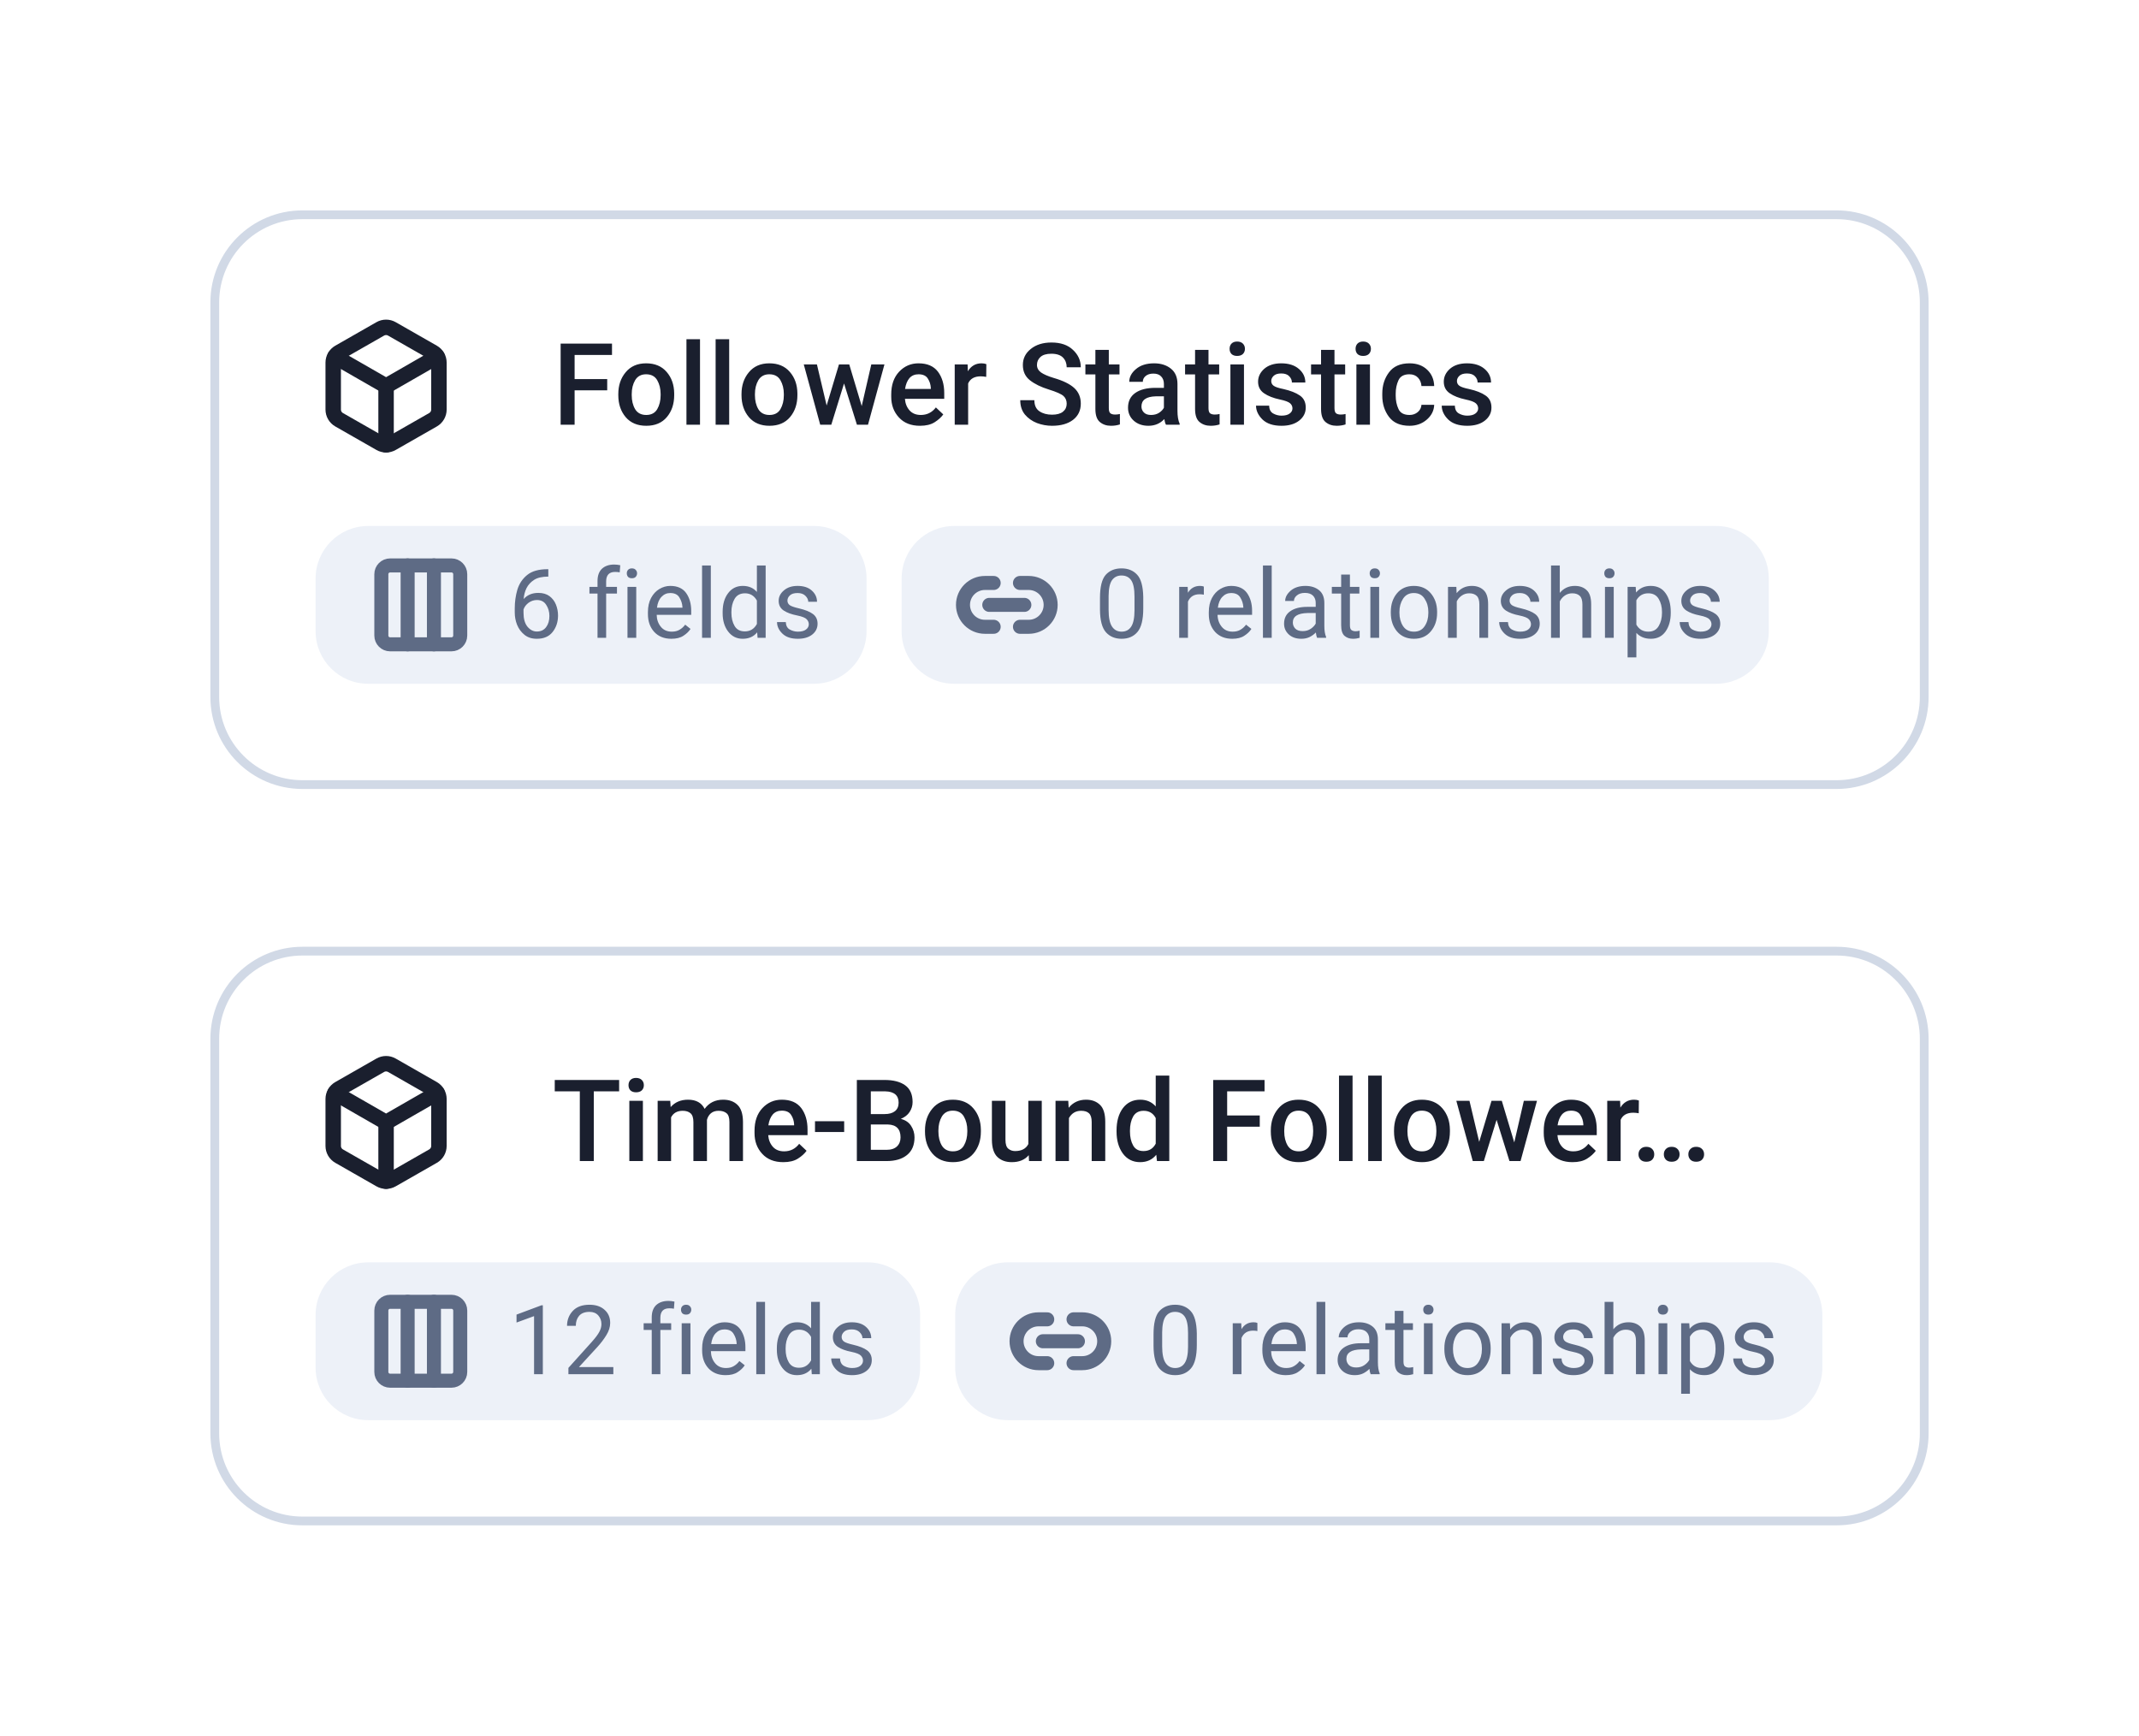
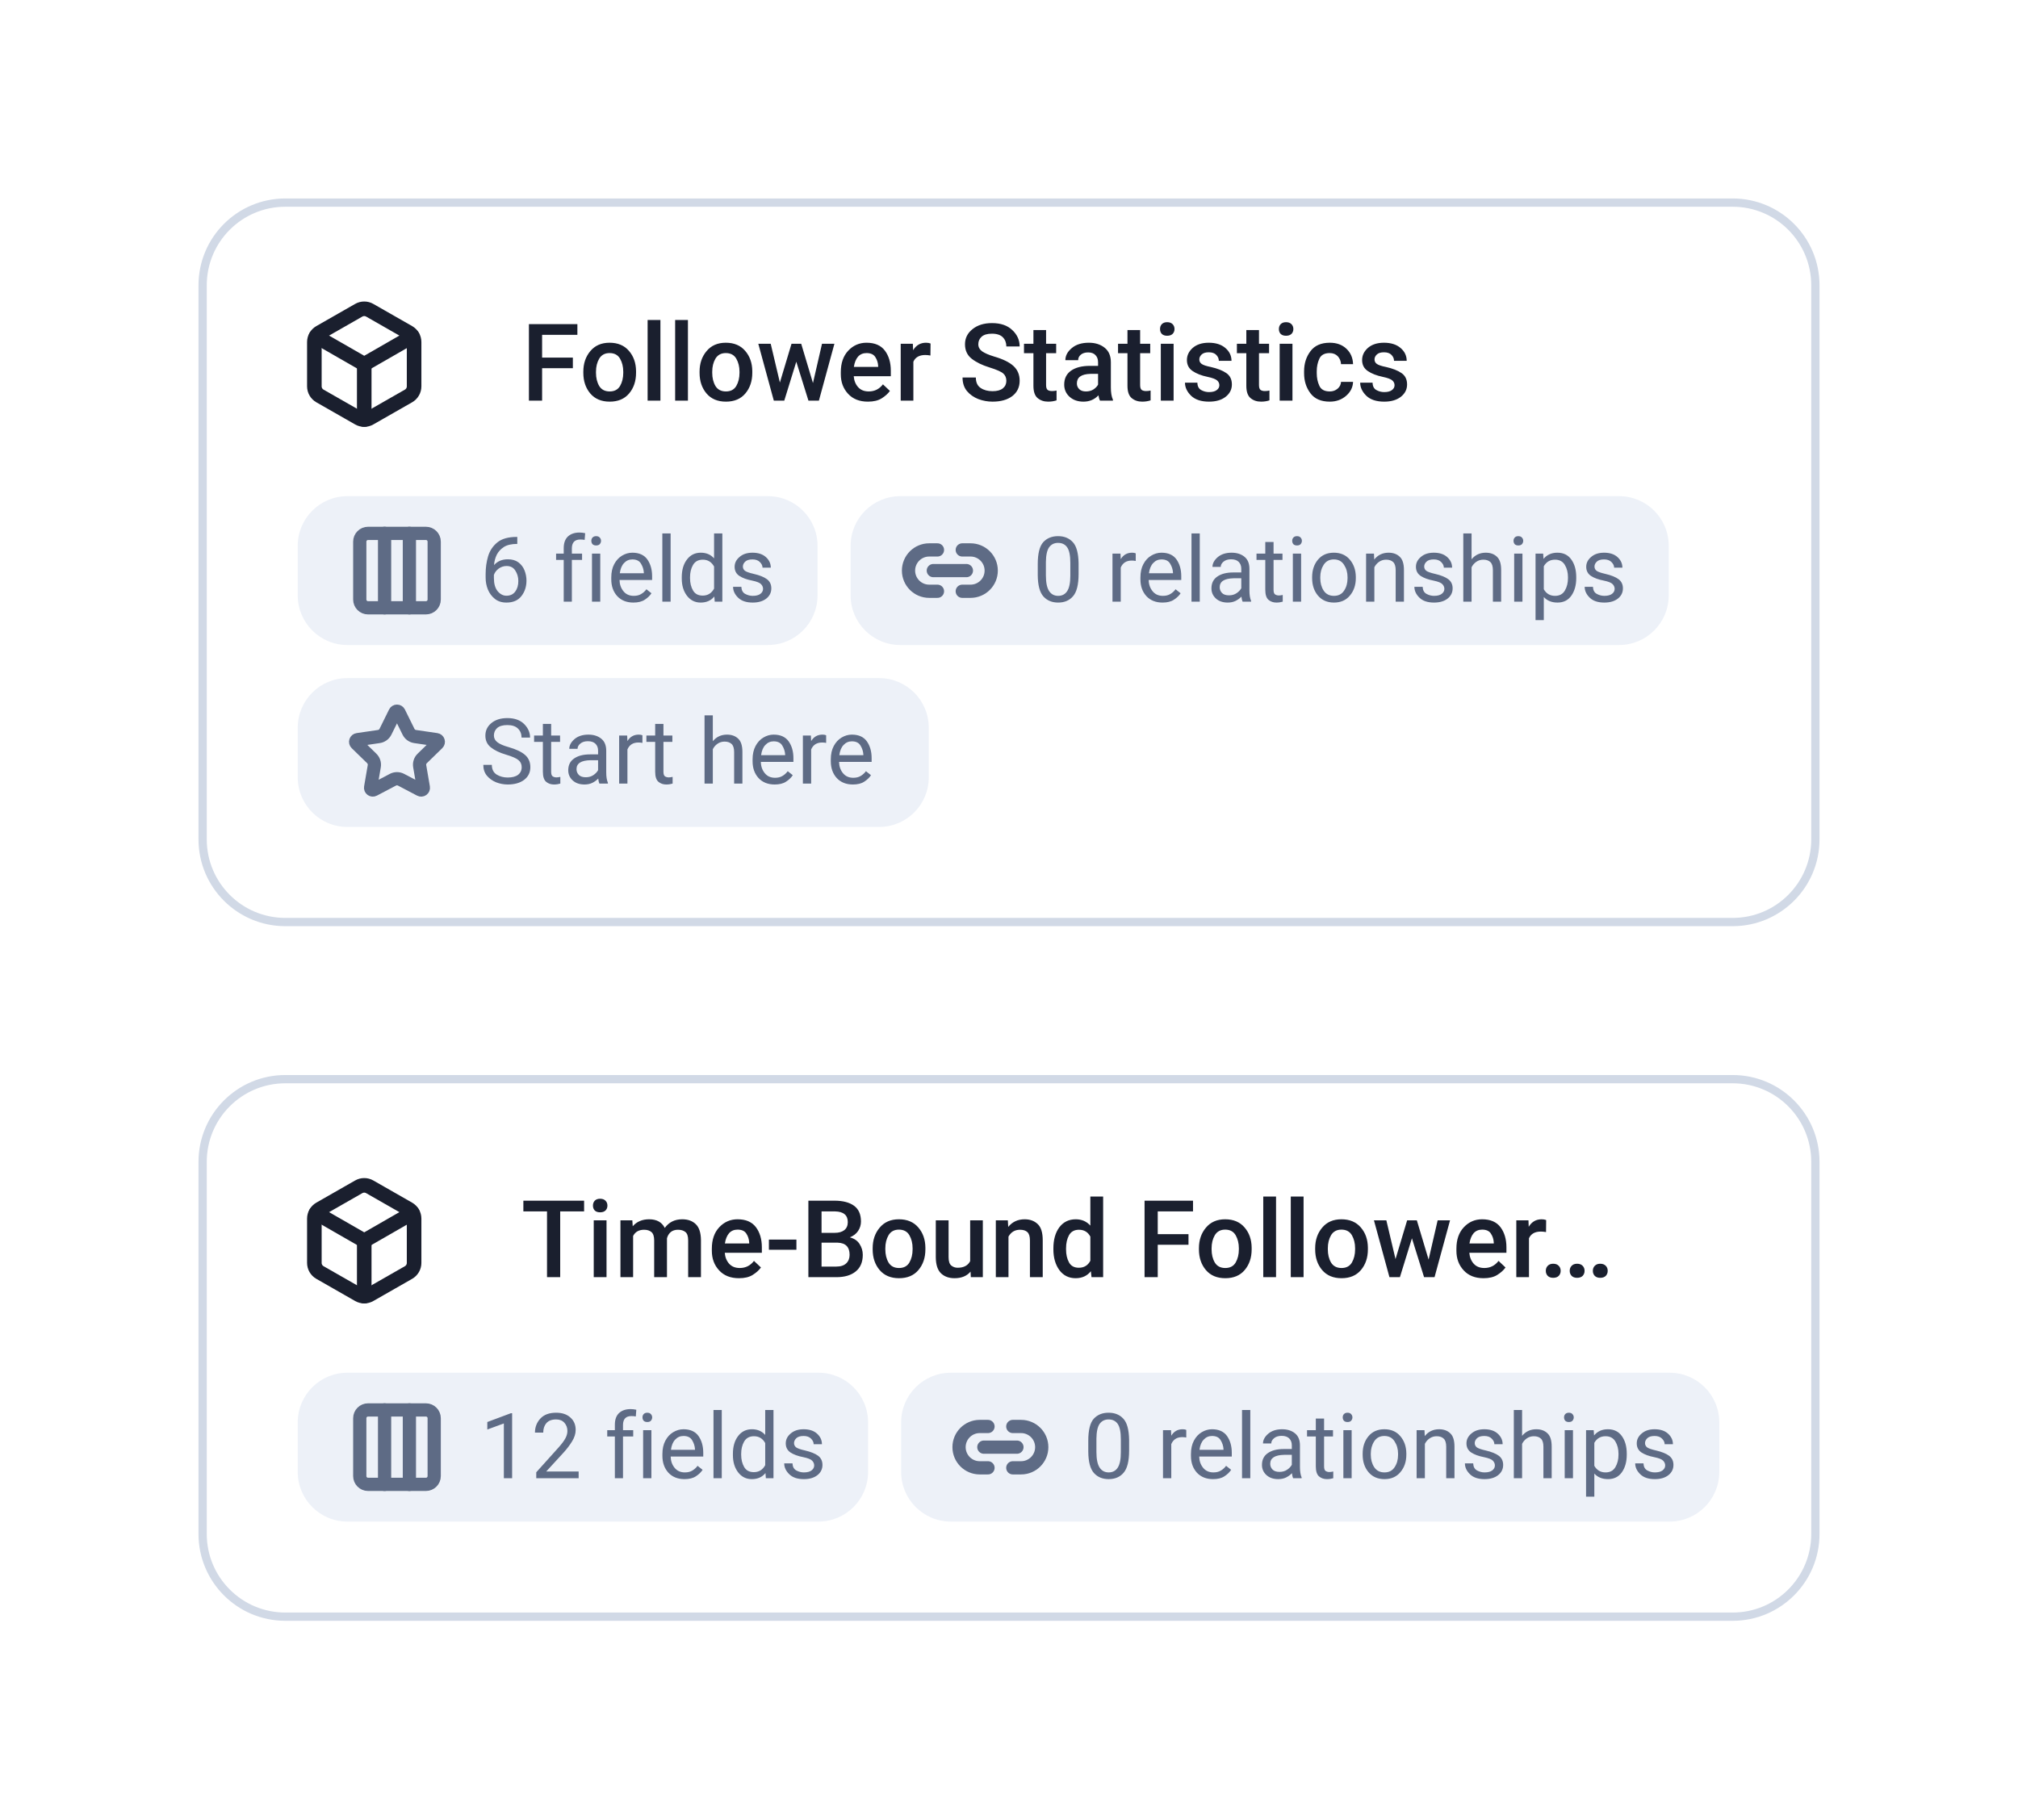
- <svg xmlns="http://www.w3.org/2000/svg" width="244" height="198" viewBox="0 0 244 198" role="img" aria-labelledby="t">
-   <view id="mart-follower-statistics" viewBox="-158 -100.5 560 315" />
-   <view id="central" viewBox="-158 -100.5 560 315" />
-   <view id="mart-time-bound-follower-statistics" viewBox="-158 -16.5 560 315" />
-   <rect x="-158" y="-100.5" width="560" height="399" fill="#ffffff" />
+ <svg xmlns="http://www.w3.org/2000/svg" width="244" height="220" viewBox="0 0 244 220" role="img" aria-labelledby="t">
+   <view id="mart-follower-statistics" viewBox="-158 -89.5 560 315" />
+   <view id="central" viewBox="-158 -89.5 560 315" />
+   <view id="mart-time-bound-follower-statistics" viewBox="-158 5.5 560 315" />
+   <rect x="-158" y="-89.5" width="560" height="410" fill="#ffffff" />
  <g>
-     <rect x="24.5" y="24.5" width="195" height="65" rx="10" fill="#ffffff" fill-opacity="0.8" stroke="#d1d9e6" stroke-width="1" />
+     <rect x="24.5" y="24.5" width="195" height="87" rx="10" fill="#ffffff" fill-opacity="0.8" stroke="#d1d9e6" stroke-width="1" />
    <g transform="translate(36 36) scale(0.67)" fill="none" stroke="#1a1f2e" stroke-width="2.63" stroke-linecap="round" stroke-linejoin="round" color="#1a1f2e">
      <path d="M21 8a2 2 0 0 0-1-1.73l-7-4a2 2 0 0 0-2 0l-7 4A2 2 0 0 0 3 8v8a2 2 0 0 0 1 1.73l7 4a2 2 0 0 0 2 0l7-4A2 2 0 0 0 21 16Z" />
      <path d="m3.3 7 8.7 5 8.7-5" />
      <path d="M12 22V12" />
    </g>
    <text x="63" y="44" font-family="Roboto, -apple-system, BlinkMacSystemFont, 'Segoe UI', Helvetica, Arial, sans-serif" font-size="13" font-weight="500" fill="#1a1f2e" dominant-baseline="central" textLength="107.88" lengthAdjust="spacingAndGlyphs">Follower Statistics</text>
    <rect x="36" y="60" width="62.85" height="18" rx="6" fill="#edf1f8" />
    <g transform="translate(42 63) scale(0.5)" fill="none" stroke="#5e6b85" stroke-width="3.2" stroke-linecap="round" stroke-linejoin="round" color="#5e6b85">
      <rect width="18" height="18" x="3" y="3" rx="2" />
      <path d="M9 3v18" />
      <path d="M15 3v18" />
    </g>
    <text x="58" y="69" font-family="Roboto, -apple-system, BlinkMacSystemFont, 'Segoe UI', Helvetica, Arial, sans-serif" font-size="11" fill="#5e6b85" dominant-baseline="central" textLength="34.85" lengthAdjust="spacingAndGlyphs">6 fields</text>
    <rect x="102.85" y="60" width="98.92" height="18" rx="6" fill="#edf1f8" />
    <g transform="translate(108.85 63) scale(0.5)" fill="none" stroke="#5e6b85" stroke-width="3.2" stroke-linecap="round" stroke-linejoin="round" color="#5e6b85">
      <path d="M9 17H7A5 5 0 0 1 7 7h2" />
      <path d="M15 7h2a5 5 0 1 1 0 10h-2" />
      <line x1="8" x2="16" y1="12" y2="12" />
    </g>
    <text x="124.85" y="69" font-family="Roboto, -apple-system, BlinkMacSystemFont, 'Segoe UI', Helvetica, Arial, sans-serif" font-size="11" fill="#5e6b85" dominant-baseline="central" textLength="70.92" lengthAdjust="spacingAndGlyphs">0 relationships</text>
+     <rect x="36" y="82" width="76.3" height="18" rx="6" fill="#edf1f8" />
+     <g transform="translate(42 85) scale(0.5)" fill="none" stroke="#5e6b85" stroke-width="3.2" stroke-linecap="round" stroke-linejoin="round" color="#5e6b85">
+       <path d="M11.525 2.295a.53.53 0 0 1 .95 0l2.31 4.679a2.12 2.12 0 0 0 1.595 1.16l5.166.756a.53.53 0 0 1 .294.904l-3.736 3.638a2.12 2.12 0 0 0-.611 1.878l.882 5.14a.53.53 0 0 1-.771.56l-4.618-2.428a2.12 2.12 0 0 0-1.973 0L6.396 21.01a.53.53 0 0 1-.77-.56l.881-5.139a2.12 2.12 0 0 0-.611-1.879L2.16 9.795a.53.53 0 0 1 .294-.906l5.165-.755a2.12 2.12 0 0 0 1.597-1.16z" />
+     </g>
+     <text x="58" y="91" font-family="Roboto, -apple-system, BlinkMacSystemFont, 'Segoe UI', Helvetica, Arial, sans-serif" font-size="11" fill="#5e6b85" dominant-baseline="central" textLength="48.3" lengthAdjust="spacingAndGlyphs">Start here</text>
  </g>
  <g>
-     <rect x="24.5" y="108.5" width="195" height="65" rx="10" fill="#ffffff" fill-opacity="0.8" stroke="#d1d9e6" stroke-width="1" />
-     <g transform="translate(36 120) scale(0.67)" fill="none" stroke="#1a1f2e" stroke-width="2.63" stroke-linecap="round" stroke-linejoin="round" color="#1a1f2e">
+     <rect x="24.5" y="130.5" width="195" height="65" rx="10" fill="#ffffff" fill-opacity="0.8" stroke="#d1d9e6" stroke-width="1" />
+     <g transform="translate(36 142) scale(0.67)" fill="none" stroke="#1a1f2e" stroke-width="2.63" stroke-linecap="round" stroke-linejoin="round" color="#1a1f2e">
      <path d="M21 8a2 2 0 0 0-1-1.73l-7-4a2 2 0 0 0-2 0l-7 4A2 2 0 0 0 3 8v8a2 2 0 0 0 1 1.73l7 4a2 2 0 0 0 2 0l7-4A2 2 0 0 0 21 16Z" />
      <path d="m3.3 7 8.7 5 8.7-5" />
      <path d="M12 22V12" />
    </g>
-     <text x="63" y="128" font-family="Roboto, -apple-system, BlinkMacSystemFont, 'Segoe UI', Helvetica, Arial, sans-serif" font-size="13" font-weight="500" fill="#1a1f2e" dominant-baseline="central" textLength="140.62" lengthAdjust="spacingAndGlyphs">Time-Bound Follower…</text>
-     <rect x="36" y="144" width="68.96" height="18" rx="6" fill="#edf1f8" />
-     <g transform="translate(42 147) scale(0.5)" fill="none" stroke="#5e6b85" stroke-width="3.2" stroke-linecap="round" stroke-linejoin="round" color="#5e6b85">
+     <text x="63" y="150" font-family="Roboto, -apple-system, BlinkMacSystemFont, 'Segoe UI', Helvetica, Arial, sans-serif" font-size="13" font-weight="500" fill="#1a1f2e" dominant-baseline="central" textLength="140.62" lengthAdjust="spacingAndGlyphs">Time-Bound Follower…</text>
+     <rect x="36" y="166" width="68.96" height="18" rx="6" fill="#edf1f8" />
+     <g transform="translate(42 169) scale(0.5)" fill="none" stroke="#5e6b85" stroke-width="3.2" stroke-linecap="round" stroke-linejoin="round" color="#5e6b85">
      <rect width="18" height="18" x="3" y="3" rx="2" />
      <path d="M9 3v18" />
      <path d="M15 3v18" />
    </g>
-     <text x="58" y="153" font-family="Roboto, -apple-system, BlinkMacSystemFont, 'Segoe UI', Helvetica, Arial, sans-serif" font-size="11" fill="#5e6b85" dominant-baseline="central" textLength="40.96" lengthAdjust="spacingAndGlyphs">12 fields</text>
-     <rect x="108.96" y="144" width="98.92" height="18" rx="6" fill="#edf1f8" />
-     <g transform="translate(114.96 147) scale(0.5)" fill="none" stroke="#5e6b85" stroke-width="3.2" stroke-linecap="round" stroke-linejoin="round" color="#5e6b85">
+     <text x="58" y="175" font-family="Roboto, -apple-system, BlinkMacSystemFont, 'Segoe UI', Helvetica, Arial, sans-serif" font-size="11" fill="#5e6b85" dominant-baseline="central" textLength="40.96" lengthAdjust="spacingAndGlyphs">12 fields</text>
+     <rect x="108.96" y="166" width="98.92" height="18" rx="6" fill="#edf1f8" />
+     <g transform="translate(114.96 169) scale(0.5)" fill="none" stroke="#5e6b85" stroke-width="3.2" stroke-linecap="round" stroke-linejoin="round" color="#5e6b85">
      <path d="M9 17H7A5 5 0 0 1 7 7h2" />
      <path d="M15 7h2a5 5 0 1 1 0 10h-2" />
      <line x1="8" x2="16" y1="12" y2="12" />
    </g>
-     <text x="130.96" y="153" font-family="Roboto, -apple-system, BlinkMacSystemFont, 'Segoe UI', Helvetica, Arial, sans-serif" font-size="11" fill="#5e6b85" dominant-baseline="central" textLength="70.92" lengthAdjust="spacingAndGlyphs">0 relationships</text>
+     <text x="130.96" y="175" font-family="Roboto, -apple-system, BlinkMacSystemFont, 'Segoe UI', Helvetica, Arial, sans-serif" font-size="11" fill="#5e6b85" dominant-baseline="central" textLength="70.92" lengthAdjust="spacingAndGlyphs">0 relationships</text>
  </g>
</svg>
